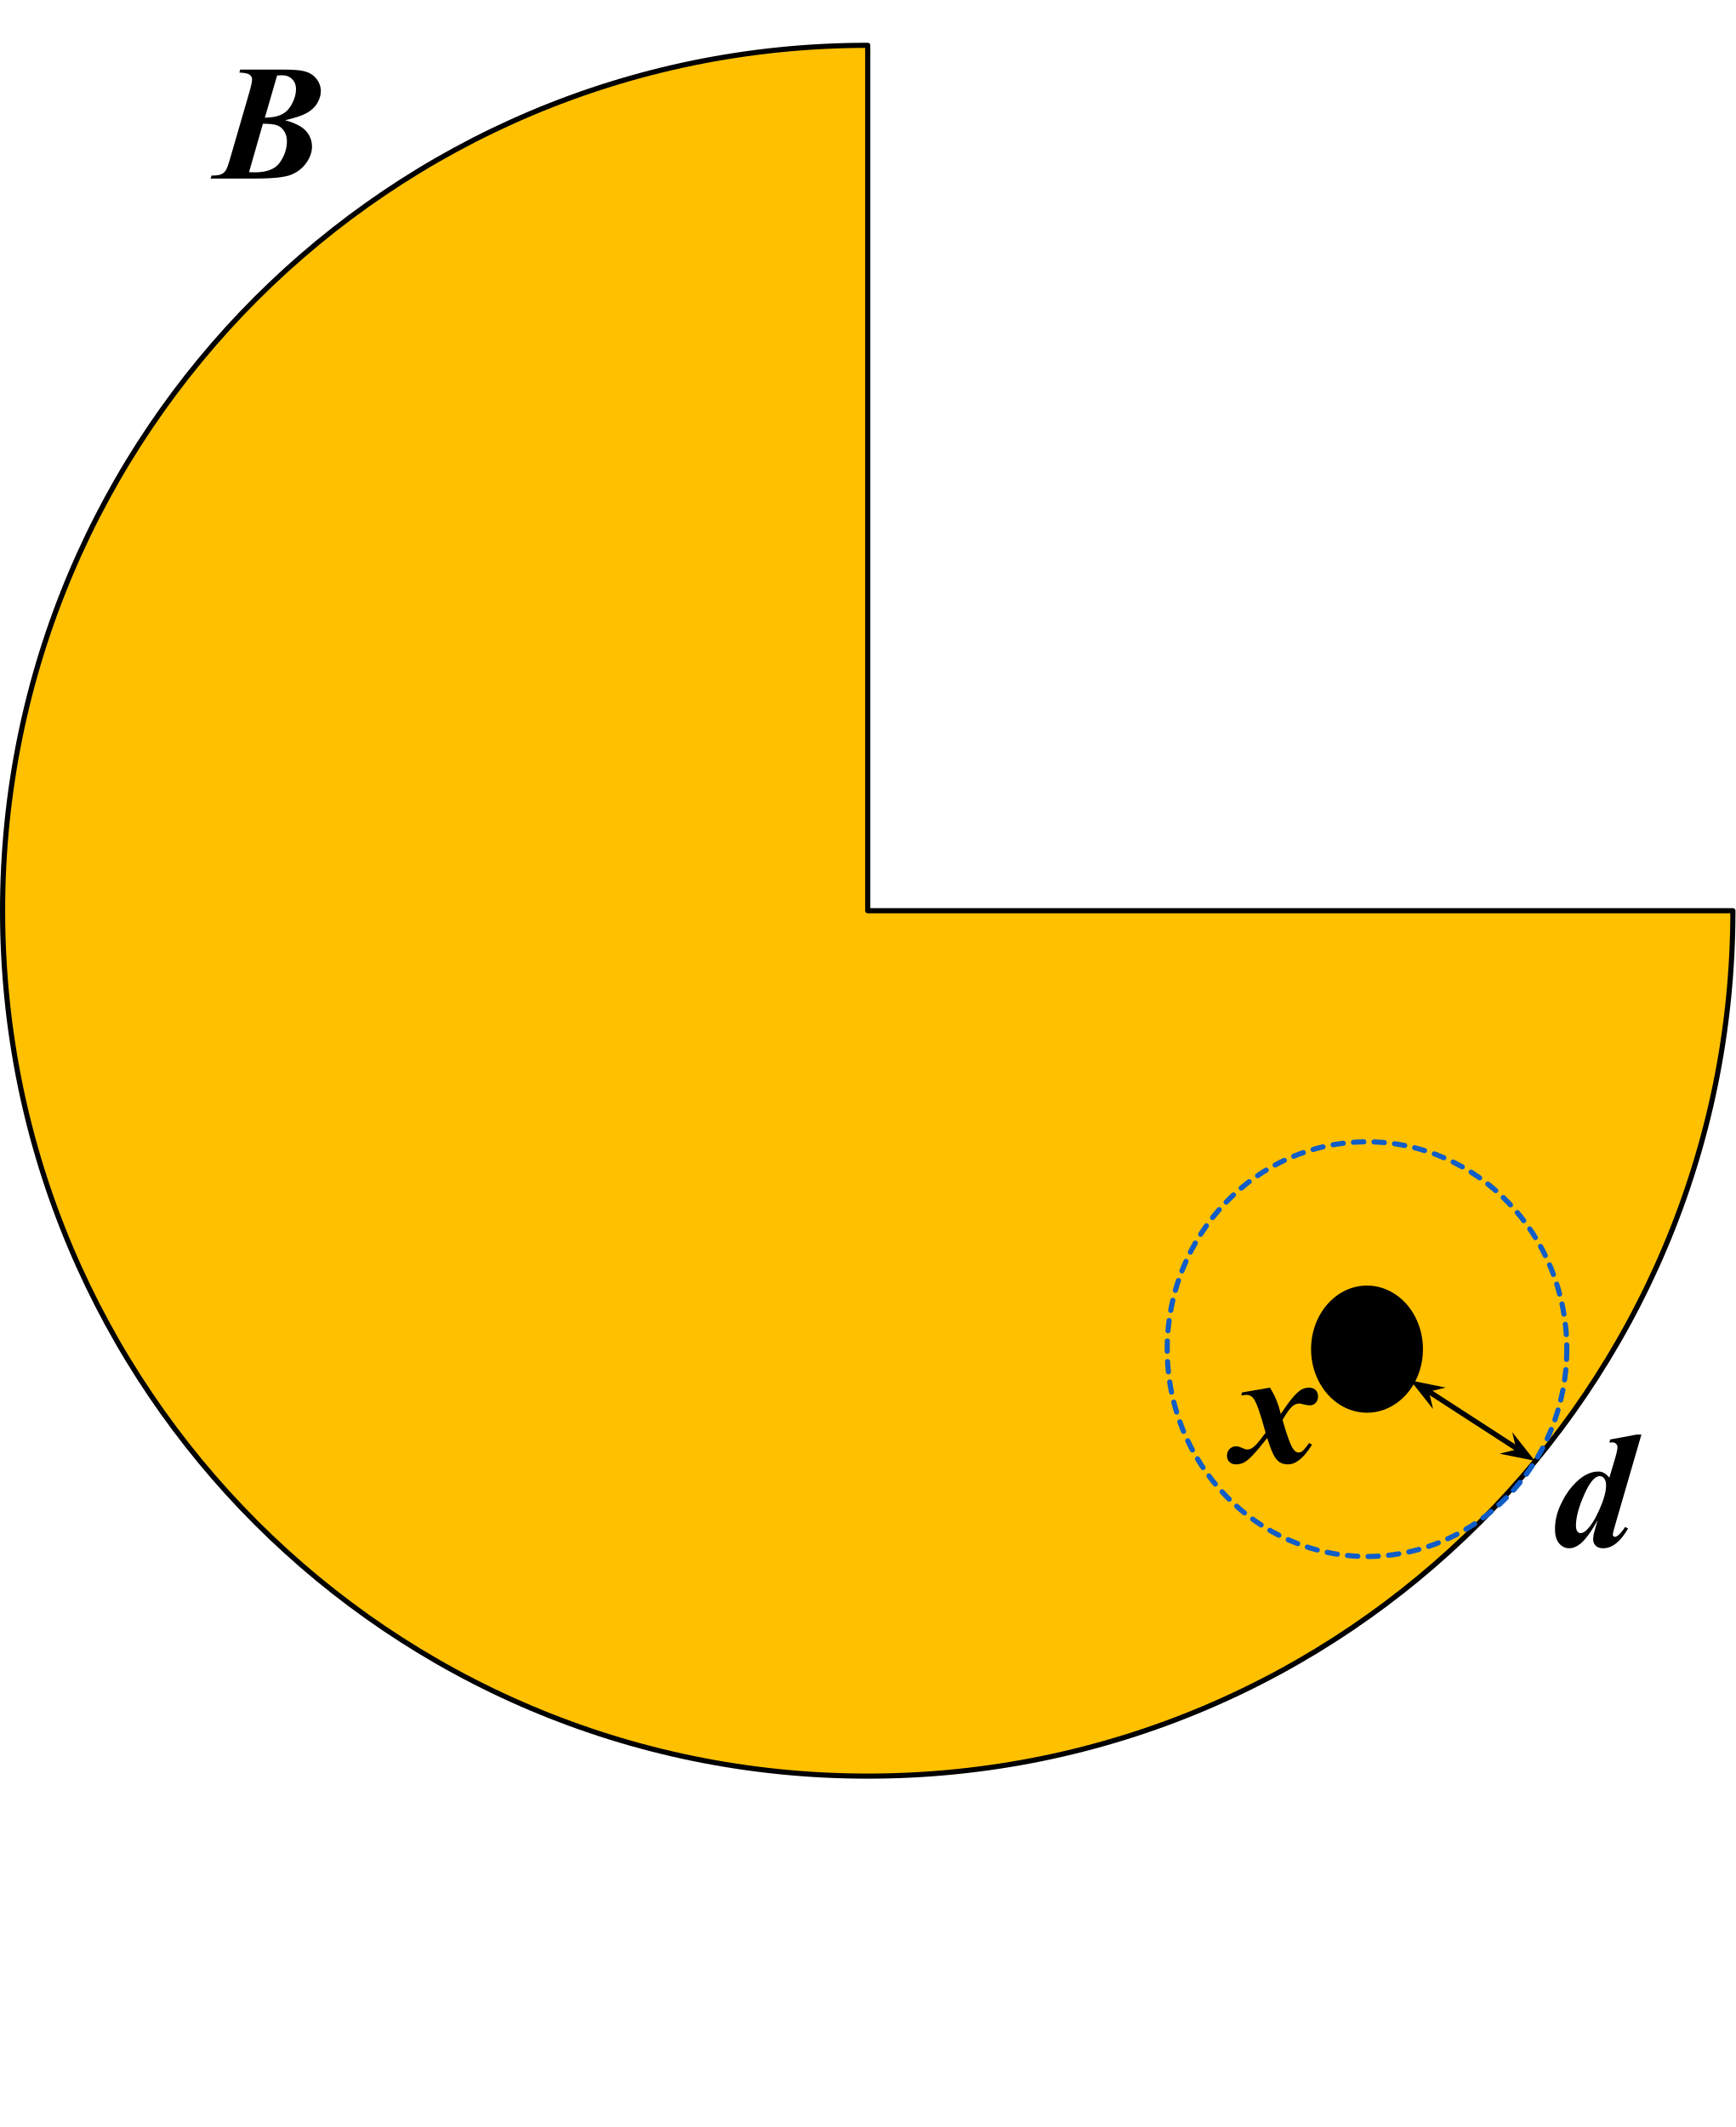
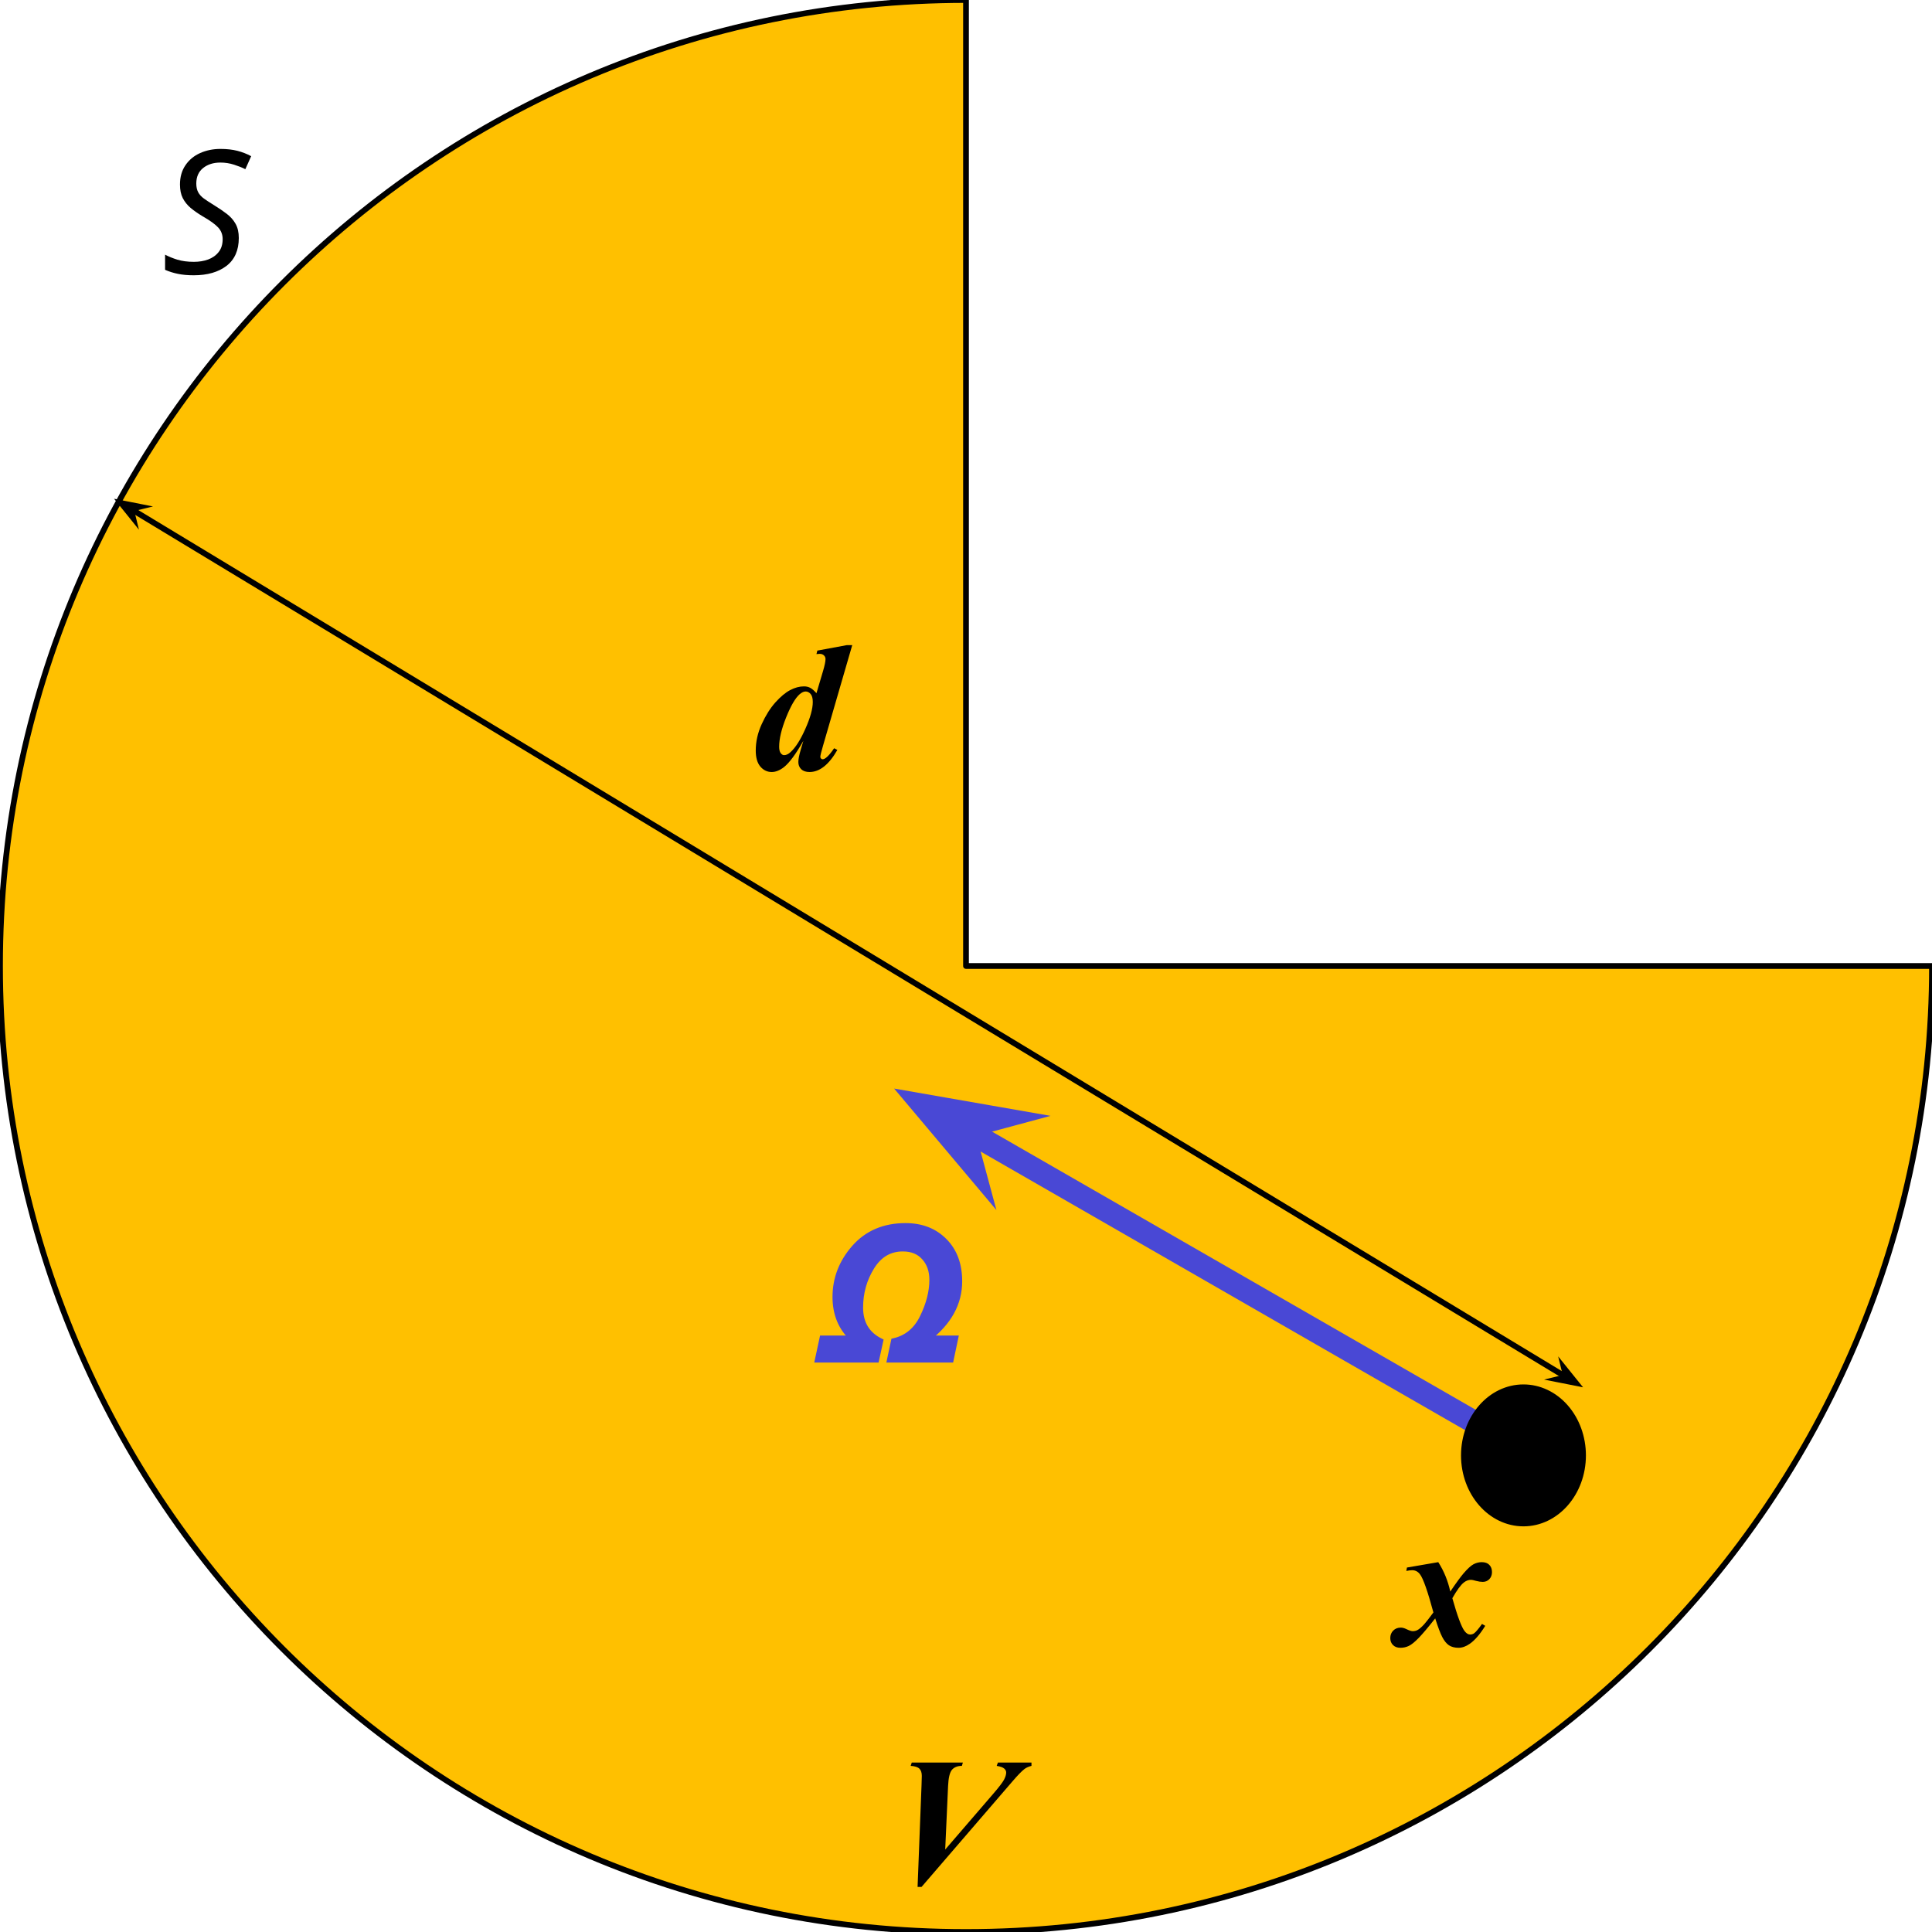
- <svg xmlns="http://www.w3.org/2000/svg" width="95.287mm" height="116.752mm" viewBox="0 0 337.633 413.687" id="svg4228" version="1.1">
-   <defs id="defs4230" />
-   <g id="layer1" transform="translate(-225.4694,-419.8046)">
-     <g transform="translate(465.7143,285.7143)" id="g5519">
+ <svg xmlns="http://www.w3.org/2000/svg" width="95.005mm" height="95.005mm" viewBox="0 0 336.633 336.633" id="svg4435" version="1.1">
+   <defs id="defs4437" />
+   <g id="layer1" transform="translate(239.7449,-142.9023)">
+     <g id="g5519">
      <path id="path5056" d="m 96.888,311.219 0,0 c 0,92.959 -75.358,168.316 -168.316,168.316 -92.959,0 -168.316,-75.358 -168.316,-168.316 0,-92.959 75.358,-168.316 168.316,-168.316 l 0,168.316 z" style="fill:#ffc000;fill-rule:nonzero;stroke:none;stroke-linecap:square;stroke-miterlimit:10" />
      <path id="path5058" d="m 96.888,311.219 0,0 c 0,92.959 -75.358,168.316 -168.316,168.316 -92.959,0 -168.316,-75.358 -168.316,-168.316 0,-92.959 75.358,-168.316 168.316,-168.316 l 0,168.316 z" style="fill:none;fill-rule:nonzero;stroke:#000000;stroke-width:1;stroke-linecap:butt;stroke-linejoin:round;stroke-miterlimit:10" />
      <path id="path5060" d="M 27.189,396.489 -83.951,332.573" style="fill:#000000;fill-opacity:0;fill-rule:nonzero;stroke:none;stroke-linecap:square;stroke-miterlimit:10" />
+       <path id="path5062" d="M 27.189,396.489 -72.068,339.407" style="fill:#4948d5;fill-opacity:1;fill-rule:evenodd;stroke:#4948d5;stroke-width:4;stroke-linecap:butt;stroke-linejoin:round;stroke-miterlimit:10;stroke-opacity:1" />
+       <path id="path5064" d="m -72.068,339.407 6.142,-1.657 -12.956,-2.262 8.471,10.061 z" style="fill:#4948d5;fill-opacity:1;fill-rule:evenodd;stroke:#4948d5;stroke-width:4;stroke-linecap:butt;stroke-miterlimit:10;stroke-opacity:1" />
      <path id="path5066" d="m 15.325,396.489 0,0 c 0,-6.552 4.648,-11.864 10.381,-11.864 l 0,0 c 2.753,0 5.394,1.25 7.34,3.475 1.947,2.225 3.04,5.242 3.04,8.389 l 0,0 c 0,6.552 -4.648,11.864 -10.381,11.864 l 0,0 c -5.733,0 -10.381,-5.312 -10.381,-11.864 z" style="fill:#76923c;fill-rule:nonzero;stroke:none;stroke-linecap:square;stroke-miterlimit:10" />
      <path id="path5068" d="m 15.325,396.489 0,0 c 0,-6.552 4.648,-11.864 10.381,-11.864 l 0,0 c 2.753,0 5.394,1.25 7.34,3.475 1.947,2.225 3.04,5.242 3.04,8.389 l 0,0 c 0,6.552 -4.648,11.864 -10.381,11.864 l 0,0 c -5.733,0 -10.381,-5.312 -10.381,-11.864 z" style="fill:#000000;fill-opacity:1;fill-rule:nonzero;stroke:#000000;stroke-width:1;stroke-linecap:butt;stroke-linejoin:round;stroke-miterlimit:10" />
      <path id="path5070" d="m -106.532,345.093 45.16,0 0,49.416 -45.16,0 z" style="fill:#000000;fill-opacity:0;fill-rule:nonzero;stroke:none;stroke-linecap:square;stroke-miterlimit:10" />
+       <path id="path5072" d="m -97.25,379.813 0.797,-3.703 5.25,0 q -2.984,-2.781 -2.984,-7.219 0,-4.812 3.328,-8.594 3.344,-3.781 8.891,-3.781 4.172,0 6.766,2.625 2.609,2.609 2.609,7.016 0,5.734 -5.469,9.953 l 4.766,0 -0.781,3.703 -10.609,0 0.688,-3.234 q 3.391,-0.781 5.031,-4.172 1.656,-3.406 1.656,-6.5 0,-2.406 -1.375,-3.922 -1.359,-1.531 -3.75,-1.531 -3.453,0 -5.438,3.203 -1.984,3.203 -1.984,7.078 0,4.094 3.5,5.844 l -0.703,3.234 -10.188,0 z" style="fill:#4948d5;fill-opacity:1;fill-rule:nonzero;stroke:#4948d5;stroke-linecap:square;stroke-miterlimit:10;stroke-opacity:1" />
      <path id="path5074" d="m -5.046,394.858 36.238,0 0,49.416 -36.238,0 z" style="fill:#000000;fill-opacity:0;fill-rule:nonzero;stroke:none;stroke-linecap:square;stroke-miterlimit:10" />
-       <path id="path5076" d="m 1.367,404.919 5.453,-0.938 q 1.484,2.328 2.094,5.125 1.531,-2.266 2.313,-3.172 1.047,-1.219 1.719,-1.578 0.688,-0.375 1.453,-0.375 0.859,0 1.312,0.469 0.469,0.469 0.469,1.266 0,0.75 -0.469,1.234 -0.453,0.469 -1.141,0.469 -0.5,0 -1.156,-0.172 -0.641,-0.188 -0.891,-0.188 -0.656,0 -1.25,0.469 -0.812,0.641 -2,2.734 1.328,4.688 2.125,5.719 0.469,0.609 0.953,0.609 0.406,0 0.703,-0.203 0.453,-0.328 1.391,-1.641 l 0.562,0.328 q -1.375,2.219 -2.688,3.125 -1,0.703 -1.969,0.703 -1,0 -1.672,-0.438 -0.656,-0.453 -1.172,-1.453 -0.516,-1.016 -1.219,-3.234 -1.828,2.328 -2.875,3.406 -1.031,1.062 -1.719,1.391 -0.688,0.328 -1.469,0.328 -0.812,0 -1.281,-0.469 -0.484,-0.469 -0.484,-1.219 0,-0.797 0.516,-1.312 0.516,-0.516 1.313,-0.516 0.422,0 0.953,0.25 0.781,0.375 1.125,0.375 0.453,0 0.812,-0.188 0.469,-0.234 1.188,-1.016 0.438,-0.484 1.609,-2.062 -1.5,-5.562 -2.344,-6.656 -0.531,-0.703 -1.344,-0.703 -0.422,0 -1.031,0.125 l 0.109,-0.594 z" style="fill:#000000;fill-opacity:1;fill-rule:nonzero;stroke:none;stroke-linecap:square;stroke-miterlimit:10" />
+       <path id="path5076" d="m 5.407,416.031 5.453,-0.938 q 1.484,2.328 2.094,5.125 1.531,-2.266 2.312,-3.172 1.047,-1.219 1.719,-1.578 0.688,-0.375 1.453,-0.375 0.859,0 1.312,0.469 0.469,0.469 0.469,1.266 0,0.75 -0.469,1.234 -0.453,0.469 -1.141,0.469 -0.5,0 -1.156,-0.172 -0.641,-0.188 -0.891,-0.188 -0.656,0 -1.25,0.469 -0.812,0.641 -2,2.734 1.328,4.688 2.125,5.719 0.469,0.609 0.953,0.609 0.406,0 0.703,-0.203 0.453,-0.328 1.391,-1.641 l 0.562,0.328 q -1.375,2.219 -2.688,3.125 -1,0.703 -1.969,0.703 -1,0 -1.672,-0.438 -0.656,-0.453 -1.172,-1.453 -0.516,-1.016 -1.219,-3.234 -1.828,2.328 -2.875,3.406 -1.031,1.062 -1.719,1.391 -0.688,0.328 -1.469,0.328 -0.812,0 -1.281,-0.469 -0.484,-0.469 -0.484,-1.219 0,-0.797 0.516,-1.312 0.516,-0.516 1.312,-0.516 0.422,0 0.953,0.25 0.781,0.375 1.125,0.375 0.453,0 0.812,-0.188 0.469,-0.234 1.188,-1.016 0.438,-0.484 1.609,-2.062 -1.5,-5.562 -2.344,-6.656 -0.531,-0.703 -1.344,-0.703 -0.422,0 -1.031,0.125 l 0.109,-0.594 z" style="fill:#000000;fill-opacity:1;fill-rule:nonzero;stroke:none;stroke-linecap:square;stroke-miterlimit:10" />
      <path id="path5078" d="m -207.47,134.09 41.729,0 0,49.416 -41.729,0 z" style="fill:#000000;fill-opacity:0;fill-rule:nonzero;stroke:none;stroke-linecap:square;stroke-miterlimit:10" />
-       <path id="path5080" d="m -193.517,147.623 8.375,0 q 2.797,0 4,0.297 1.578,0.375 2.438,1.469 0.875,1.078 0.875,2.453 0,1.125 -0.688,2.297 -0.688,1.172 -2.062,1.938 -1.359,0.75 -4.188,1.391 2.938,0.828 4.078,2.125 1.141,1.297 1.141,3.016 0,1.609 -1.125,3.188 -1.125,1.562 -2.984,2.297 -1.859,0.719 -6.812,0.719 l -8.812,0 0.203,-0.578 q 1.281,0 1.828,-0.234 0.562,-0.234 0.891,-0.719 0.344,-0.5 0.797,-2.062 l 3.781,-13.031 q 0.578,-1.984 0.578,-2.656 0,-0.547 -0.469,-0.906 -0.453,-0.359 -2,-0.422 l 0.156,-0.578 z m 4.797,9.359 q 2.125,-0.031 3.344,-0.672 1.234,-0.641 1.969,-2.094 0.75,-1.469 0.75,-2.766 0,-1.219 -0.766,-1.984 -0.766,-0.766 -2.047,-0.734 l -0.859,0.031 -2.391,8.219 z m -0.375,1.172 -2.703,9.422 q 0.781,0.031 1.172,0.031 3.484,0 4.844,-1.938 1.359,-1.953 1.359,-4.172 0,-1.062 -0.531,-1.875 -0.516,-0.828 -1.344,-1.141 -0.828,-0.328 -2.797,-0.328 z" style="fill:#000000;fill-rule:nonzero;stroke:none;stroke-linecap:square;stroke-miterlimit:10" />
      <path id="path5082" d="m -117.703,242.261 36.238,0 0,49.416 -36.238,0 z" style="fill:#000000;fill-opacity:0;fill-rule:nonzero;stroke:none;stroke-linecap:square;stroke-miterlimit:10" />
-       <path id="path5084" d="m 79.089,413.106 -5.078,17.484 q -0.484,1.641 -0.484,1.984 0,0.172 0.125,0.297 0.125,0.125 0.266,0.125 0.266,0 0.609,-0.266 0.578,-0.438 1.406,-1.656 l 0.562,0.297 q -2.203,3.844 -4.844,3.844 -0.938,0 -1.453,-0.484 -0.5,-0.5 -0.5,-1.266 0,-0.734 0.406,-2.094 l 0.469,-1.594 q -1.953,3.453 -3.391,4.594 -1.094,0.844 -2.125,0.844 -1.172,0 -1.984,-0.953 -0.797,-0.953 -0.797,-2.781 0,-2.328 1.031,-4.594 1.031,-2.266 2.375,-3.781 1.359,-1.516 2.578,-2.156 1.234,-0.656 2.422,-0.656 0.609,0 1.078,0.25 0.484,0.25 1.094,0.938 l 1.156,-3.891 q 0.422,-1.438 0.422,-2.062 0,-0.375 -0.281,-0.641 -0.281,-0.266 -0.75,-0.266 -0.219,0 -0.547,0.047 l 0.156,-0.609 5.141,-0.953 0.938,0 z m -6.875,9.906 q 0,-0.953 -0.375,-1.391 -0.375,-0.438 -0.875,-0.438 -0.5,0 -1.078,0.516 -1.109,1 -2.328,4.031 -1.203,3.016 -1.203,5.078 0,0.75 0.266,1.109 0.266,0.359 0.594,0.359 0.547,0 1.094,-0.5 1.328,-1.188 2.609,-4.078 1.297,-2.906 1.297,-4.688 z" style="fill:#000000;fill-rule:nonzero;stroke:none;stroke-linecap:square;stroke-miterlimit:10" />
+       <path id="path5084" d="m -91.25,255.309 -5.078,17.484 q -0.484,1.641 -0.484,1.984 0,0.172 0.125,0.297 0.125,0.125 0.266,0.125 0.266,0 0.609,-0.266 0.578,-0.438 1.406,-1.656 l 0.562,0.297 q -2.203,3.844 -4.844,3.844 -0.938,0 -1.453,-0.484 -0.5,-0.5 -0.5,-1.266 0,-0.734 0.406,-2.094 l 0.469,-1.594 q -1.953,3.453 -3.391,4.594 -1.094,0.844 -2.125,0.844 -1.172,0 -1.984,-0.953 -0.797,-0.953 -0.797,-2.781 0,-2.328 1.031,-4.594 1.031,-2.266 2.375,-3.781 1.359,-1.516 2.578,-2.156 1.234,-0.656 2.422,-0.656 0.609,0 1.078,0.25 0.484,0.25 1.094,0.938 l 1.156,-3.891 q 0.422,-1.438 0.422,-2.062 0,-0.375 -0.281,-0.641 -0.281,-0.266 -0.75,-0.266 -0.219,0 -0.547,0.047 l 0.156,-0.609 5.141,-0.953 0.938,0 z m -6.875,9.906 q 0,-0.953 -0.375,-1.391 -0.375,-0.438 -0.875,-0.438 -0.5,0 -1.078,0.516 -1.109,1 -2.328,4.031 -1.203,3.016 -1.203,5.078 0,0.75 0.266,1.109 0.266,0.359 0.594,0.359 0.547,0 1.094,-0.5 1.328,-1.188 2.609,-4.078 1.297,-2.906 1.297,-4.688 z" style="fill:#000000;fill-rule:nonzero;stroke:none;stroke-linecap:square;stroke-miterlimit:10" />
      <path id="path5086" d="M 36.086,384.625 -219.873,229.804" style="fill:#000000;fill-opacity:0;fill-rule:nonzero;stroke:none;stroke-linecap:square;stroke-miterlimit:10" />
-       <path id="path5090" d="m 55.388,416.378 -1.564,0.392 3.266,0.656 -2.087,-2.639 z" style="fill:#000000;fill-rule:evenodd;stroke:#000000;stroke-width:1.021;stroke-linecap:butt;stroke-miterlimit:10" />
+       <path id="path5088" d="M 33.154,382.852 -216.941,231.578" style="fill:none;fill-rule:evenodd;stroke:#000000;stroke-width:1;stroke-linecap:butt;stroke-linejoin:round;stroke-miterlimit:10" />
+       <path id="path5090" d="m 33.154,382.852 -1.544,0.38 3.226,0.637 -2.062,-2.561 z" style="fill:#000000;fill-rule:evenodd;stroke:#000000;stroke-width:1;stroke-linecap:butt;stroke-miterlimit:10" />
+       <path id="path5092" d="m -216.941,231.578 1.544,-0.38 -3.226,-0.637 2.062,2.561 z" style="fill:#000000;fill-rule:evenodd;stroke:#000000;stroke-width:1;stroke-linecap:butt;stroke-miterlimit:10" />
      <path id="path5164" d="m -224.673,499.308 307.494,0 0,48.469 -307.494,0 z" style="fill:#000000;fill-opacity:0;fill-rule:nonzero;stroke:none;stroke-linecap:square;stroke-miterlimit:10" />
-       <ellipse style="fill:none;fill-opacity:0.983;stroke:#105dc7;stroke-width:1;stroke-linecap:round;stroke-linejoin:round;stroke-miterlimit:4;stroke-dasharray:2, 2;stroke-dashoffset:0;stroke-opacity:1" id="path8586" cx="25.705" cy="396.489" rx="38.87" ry="40.326" />
-       <path id="path5092-1" d="m 37.132,404.407 1.564,-0.392 -3.266,-0.656 2.087,2.639 z" style="fill:#000000;fill-rule:evenodd;stroke:#000000;stroke-width:1.021;stroke-linecap:butt;stroke-miterlimit:10" />
-       <path style="fill:none;fill-rule:evenodd;stroke:#000000;stroke-width:1.021px;stroke-linecap:butt;stroke-linejoin:miter;stroke-opacity:1" d="m 37.087,404.314 18.282,11.838" id="path8603" />
+       <path id="path5128" d="m -79.865,471.683 0.688,-17.719 q 0.047,-1.547 0.047,-1.625 0,-0.859 -0.422,-1.266 -0.406,-0.406 -1.516,-0.484 l 0.188,-0.578 8.906,0 -0.172,0.578 q -1.141,0 -1.734,0.688 -0.578,0.688 -0.672,2.844 l -0.5,11.047 8.266,-9.594 q 1.609,-1.859 1.984,-2.578 0.375,-0.719 0.375,-1.25 0,-0.391 -0.344,-0.688 -0.344,-0.312 -1.312,-0.469 l 0.219,-0.578 5.844,0 0,0.578 q -0.75,0.188 -1.219,0.547 -0.688,0.516 -2.125,2.188 l -15.812,18.359 -0.688,0 z" style="fill:#000000;fill-rule:nonzero;stroke:none;stroke-linecap:square;stroke-miterlimit:10" />
+       <text xml:space="preserve" style="font-style:italic;font-variant:normal;font-weight:normal;font-stretch:normal;font-size:30px;line-height:124%;font-family:'Tinos for Powerline';-inkscape-font-specification:'Tinos for Powerline Italic';letter-spacing:0px;word-spacing:0px;writing-mode:lr-tb;fill:#000000;fill-opacity:1;stroke:none;stroke-width:1px;stroke-linecap:butt;stroke-linejoin:miter;stroke-opacity:1" x="-211.542" y="190.571" id="text10367">
+         <tspan id="tspan10369" x="-211.542" y="190.571" style="font-style:italic;font-variant:normal;font-weight:normal;font-stretch:normal;font-family:'Tinos for Powerline';-inkscape-font-specification:'Tinos for Powerline Italic'">S</tspan>
+       </text>
    </g>
  </g>
</svg>
